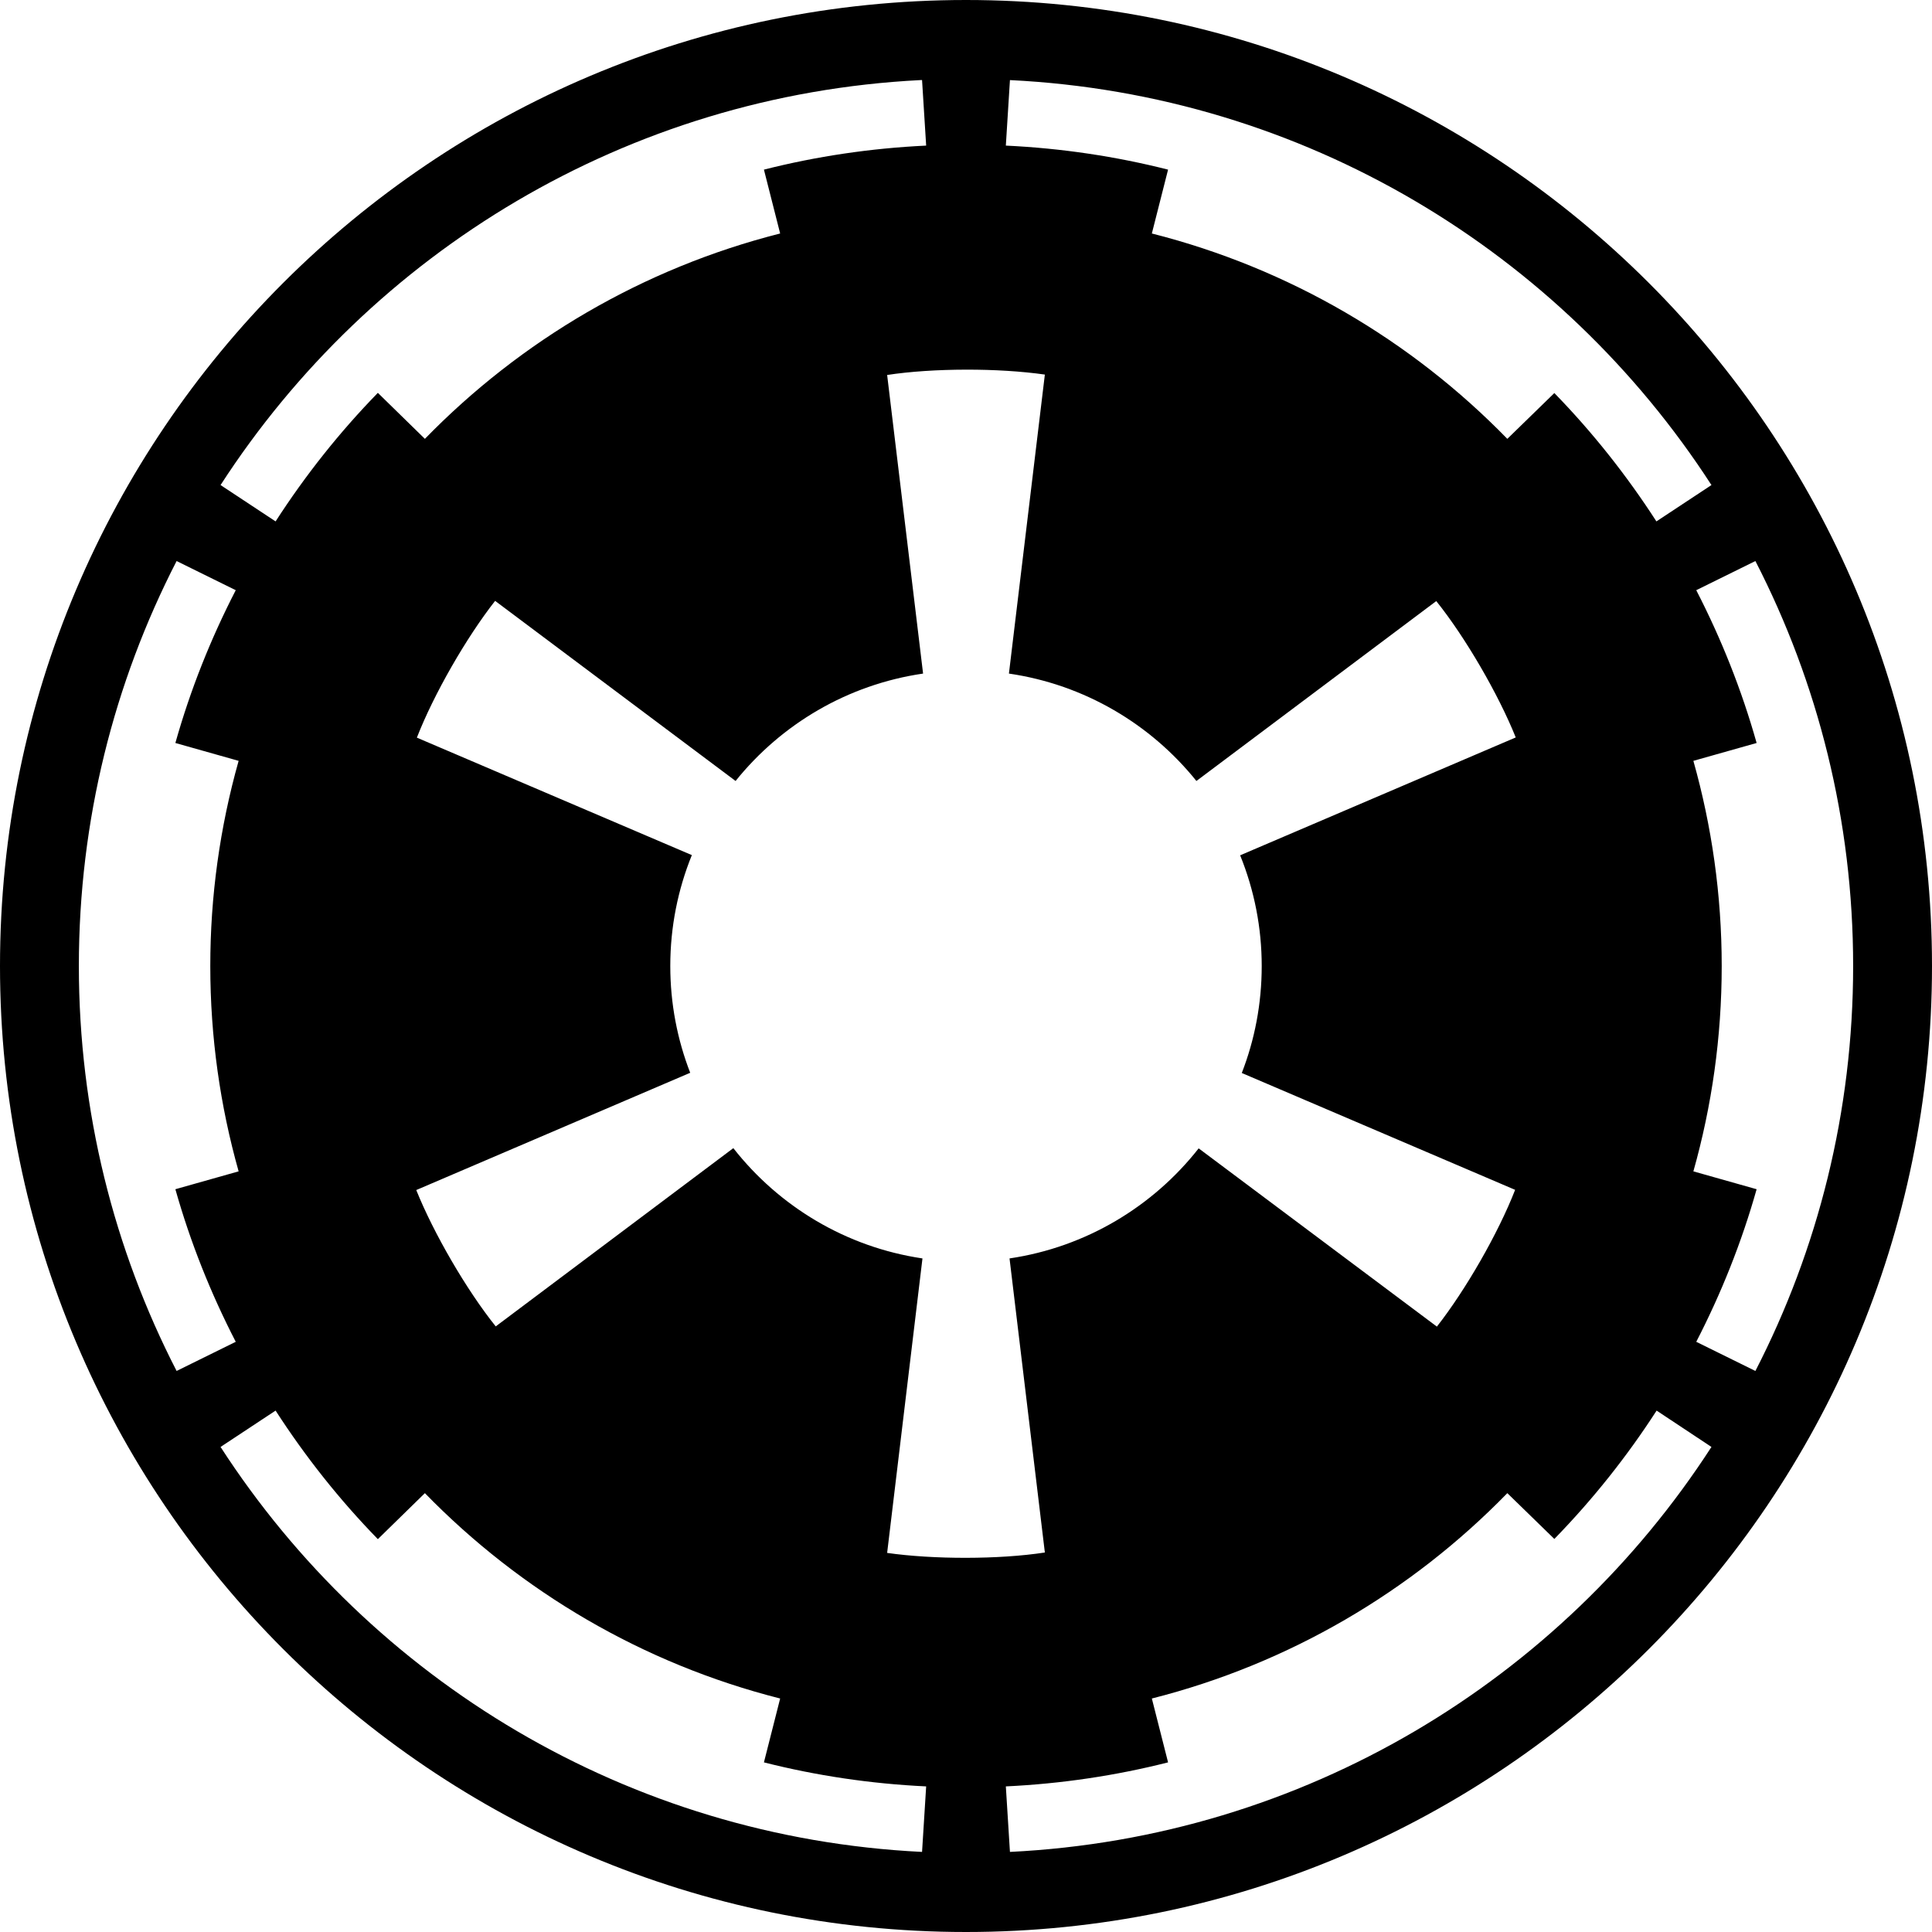
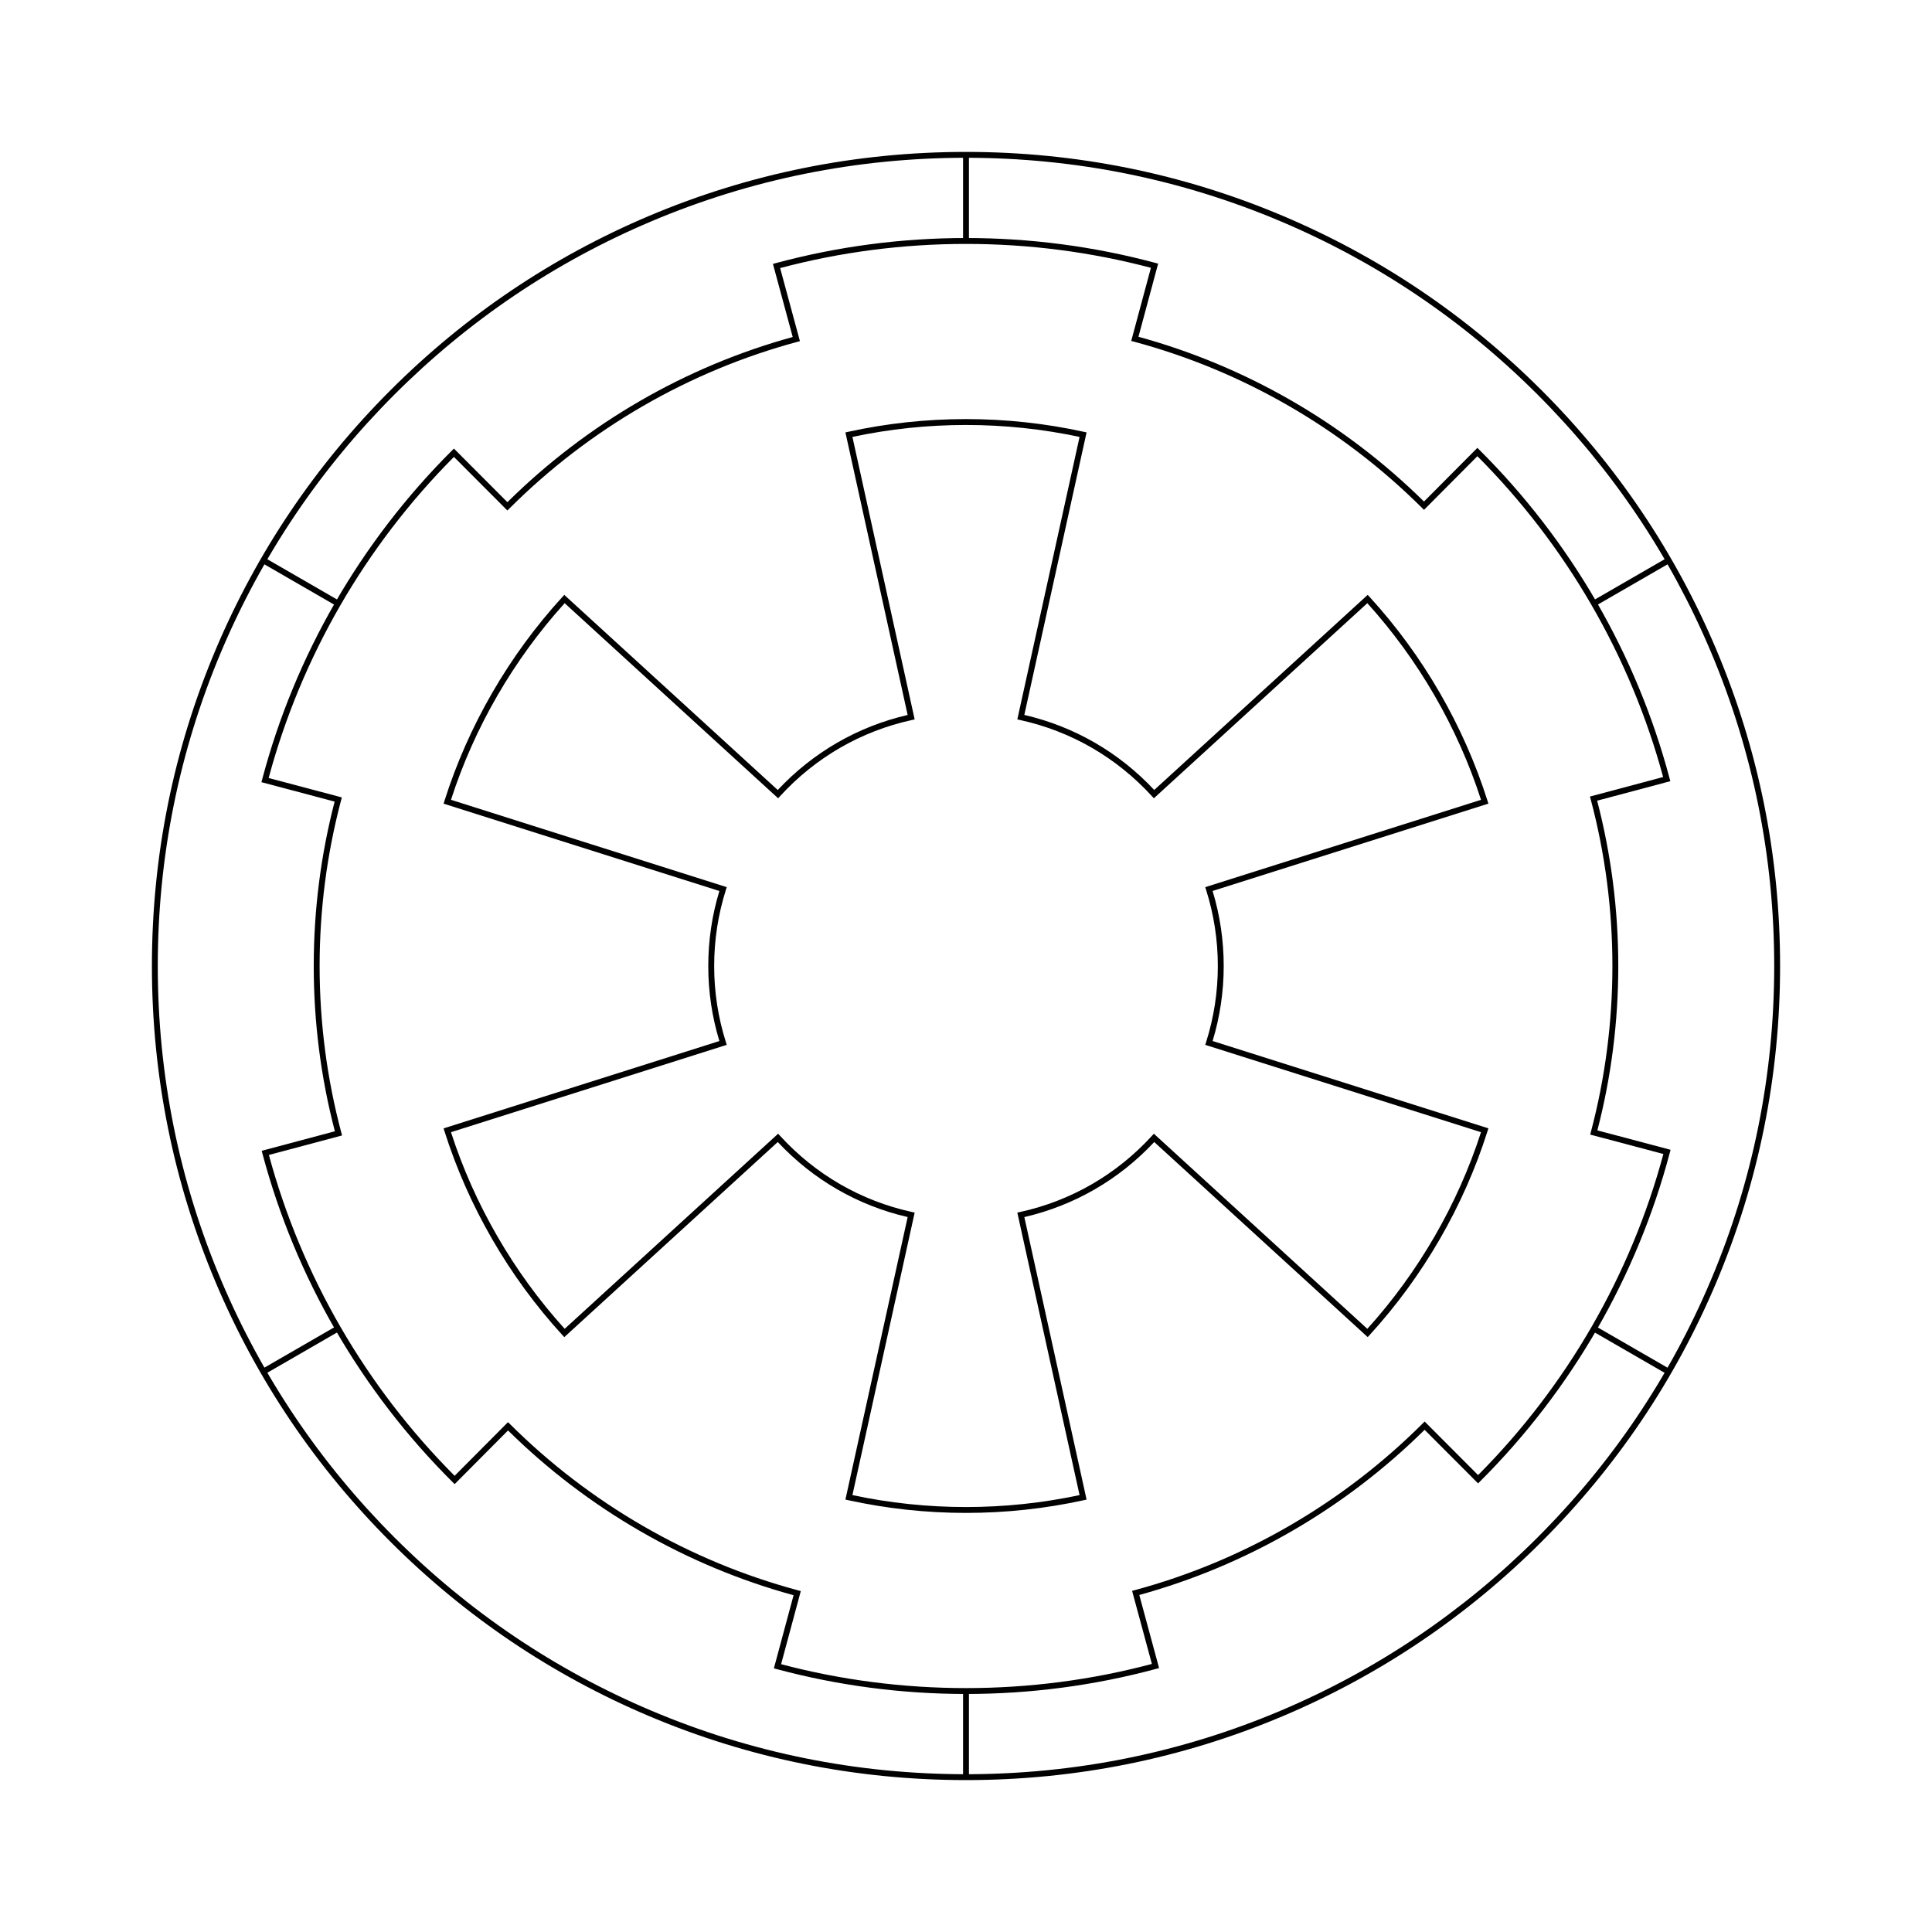
- <svg xmlns="http://www.w3.org/2000/svg" version="1.0" width="600" height="600" viewbox="0 0 600 600">
-   <path d="M300 0C134.4 0 0 134.4 0 300s134.4 300 300 300 300-134.4 300-300S465.6 0 300 0zm-14.158 24.872c.169-.008.341.009.51 0l1.276 20.345c-17.304.825-34.145 3.348-50.383 7.462l5.038 19.834c-42.622 10.796-80.585 33.241-110.331 63.775l-14.605-14.285c-11.878 12.186-22.498 25.571-31.76 39.923l-17.092-11.288C115.175 78.46 194.69 29.498 285.842 24.872zm27.806 0c91.363 4.47 171.09 53.455 217.857 125.766l-17.092 11.288c-9.241-14.316-19.851-27.7-31.696-39.86l-14.605 14.222c-29.75-30.55-67.758-52.976-110.395-63.775l5.038-19.834c-16.238-4.114-33.08-6.637-50.383-7.462l1.276-20.345zM300 114.796c8.673-.02 17.347.51 24.49 1.53l-11.16 92.858c23.459 3.42 44.027 15.699 58.226 33.354l74.49-55.867c9.048 11.272 19.306 28.955 24.681 42.347l-85.587 36.607A91.35 91.35 0 0 1 391.837 300c0 11.72-2.179 22.919-6.187 33.227l84.886 36.288c-5.238 13.472-15.389 31.124-24.299 42.475l-73.98-55.357c-14.18 18.059-34.984 30.67-58.737 34.183l10.97 91.327c-14.286 2.2-34.694 2.168-48.98.127l10.97-91.454c-23.77-3.516-44.557-16.167-58.738-34.247l-73.788 55.357c-9.048-11.272-19.306-28.955-24.681-42.347l85.076-36.416c-3.993-10.293-6.186-21.464-6.186-33.163 0-12.186 2.38-23.795 6.697-34.439l-85.396-36.48c5.238-13.471 15.388-31.122 24.299-42.474l74.68 55.931c14.2-17.655 34.768-29.933 58.228-33.354l-11.16-92.73c7.142-1.1 15.816-1.638 24.489-1.658zM54.847 174.235l18.367 9.056c-7.746 15.018-14.08 30.874-18.75 47.449l19.643 5.548a234.562 234.562 0 0 0-8.8 63.712c0 22.105 3.079 43.493 8.8 63.776l-19.643 5.548c4.667 16.548 11.013 32.39 18.75 47.385l-18.367 9.056C35.449 388.054 24.49 345.301 24.49 300c0-45.3 10.959-88.054 30.357-125.765zm490.306 0C564.551 211.946 575.51 254.699 575.51 300c0 45.3-10.959 88.054-30.357 125.765l-18.367-9.056c7.74-15 14.082-30.832 18.75-47.385l-19.643-5.548c5.721-20.283 8.8-41.67 8.8-63.776 0-22.084-3.09-43.446-8.8-63.712l19.643-5.548c-4.668-16.57-11.007-32.434-18.75-47.45l18.367-9.055zM85.587 438.074c9.266 14.351 19.881 27.737 31.76 39.923l14.605-14.285c29.746 30.534 67.71 52.98 110.331 63.775l-5.038 19.834c16.238 4.114 33.08 6.637 50.383 7.462l-1.276 20.345c-91.363-4.47-171.09-53.455-217.857-125.766l17.092-11.288zm428.89 0l17.028 11.288c-46.767 72.311-126.494 121.296-217.857 125.766l-1.276-20.345c17.304-.825 34.145-3.348 50.383-7.462l-5.038-19.834c42.637-10.8 80.644-33.225 110.395-63.775l14.605 14.222a256.462 256.462 0 0 0 31.76-39.86z" />
+ <svg xmlns="http://www.w3.org/2000/svg" viewBox="0 0 1643.79 1643.79">
+   <path d="M821.89 1514.54c-93.51 0-184.22-18.31-269.61-54.43-82.48-34.89-156.55-84.83-220.16-148.44-63.61-63.61-113.55-137.68-148.44-220.17-36.12-85.39-54.43-176.1-54.43-269.61 0-93.51 18.31-184.22 54.43-269.61 34.89-82.48 84.83-156.55 148.44-220.16 63.61-63.61 137.68-113.55 220.16-148.44 85.39-36.12 176.1-54.43 269.61-54.43 93.51 0 184.22 18.31 269.61 54.43 82.48 34.89 156.55 84.83 220.17 148.44 63.61 63.61 113.55 137.68 148.44 220.16 36.12 85.39 54.43 176.1 54.43 269.61 0 93.51-18.31 184.22-54.43 269.61-34.89 82.48-84.83 156.55-148.44 220.17s-137.68 113.55-220.17 148.44c-85.39 36.11-176.1 54.43-269.61 54.43zm0-1380.29c-92.83 0-182.89 18.18-267.66 54.04-81.88 34.63-155.42 84.22-218.58 147.37S222.92 472.35 188.28 554.23c-35.86 84.77-54.04 174.83-54.04 267.66 0 92.83 18.18 182.89 54.04 267.66 34.63 81.88 84.22 155.42 147.37 218.58 63.15 63.15 136.69 112.73 218.58 147.37 84.77 35.86 174.83 54.04 267.66 54.04 92.83 0 182.89-18.18 267.66-54.04 81.88-34.63 155.42-84.22 218.58-147.37 63.15-63.15 112.73-136.69 147.37-218.58 35.86-84.77 54.04-174.83 54.04-267.66 0-92.83-18.18-182.89-54.04-267.66-34.63-81.88-84.22-155.42-147.37-218.58-63.15-63.15-136.69-112.73-218.58-147.37-84.77-35.85-174.82-54.03-267.66-54.03z" />
+   <path class="st0" d="M821.89 1441.27c-54.59 0-108.77-7.12-161.03-21.15l-2.42-.65 16.75-62.22c-91.27-24.96-175.18-73.37-242.94-140.19l-45.43 45.67-1.77-1.76c-77.77-77.38-133.71-174-161.75-279.42l-.64-2.41 62.26-16.61c-11.94-45.7-17.99-93-17.99-140.63 0-47.37 5.98-94.42 17.79-139.88l-62.28-16.52.64-2.42c27.9-105.46 83.69-202.16 161.36-279.65l1.77-1.77 45.5 45.6c67.67-66.91 151.51-115.45 242.75-140.53l-16.83-62.2 2.42-.65c52.51-14.18 106.97-21.37 161.87-21.37 54.59 0 108.77 7.11 161.03 21.15l2.42.65-16.75 62.22c91.27 24.96 175.18 73.37 242.94 140.19l45.43-45.67 1.77 1.76c77.77 77.38 133.7 174 161.75 279.42l.64 2.41-62.26 16.6c11.93 45.7 17.98 93 17.98 140.63 0 47.37-5.98 94.42-17.79 139.88l62.28 16.52-.64 2.42c-27.9 105.46-83.69 202.17-161.36 279.65l-1.77 1.77-45.5-45.6c-67.67 66.91-151.51 115.45-242.75 140.53l16.83 62.2-2.42.65c-52.5 14.19-106.96 21.38-161.86 21.38zm-157.31-25.33c51.09 13.49 104 20.33 157.32 20.33 53.62 0 106.81-6.91 158.15-20.55l-16.83-62.18 2.42-.65c92.13-24.88 176.75-73.86 244.7-141.66l1.77-1.77 45.49 45.59c75.53-75.97 129.98-170.33 157.64-273.21l-62.27-16.51.64-2.42c12.12-45.8 18.26-93.24 18.26-141.02 0-48.04-6.21-95.74-18.45-141.76l-.64-2.41 62.25-16.6c-27.81-102.83-82.39-197.11-158.03-272.98l-45.43 45.66-1.77-1.76c-68.05-67.7-152.73-116.57-244.9-141.32l-2.42-.65 16.75-62.21c-51.09-13.49-104-20.33-157.32-20.33-53.62 0-106.81 6.91-158.15 20.55l16.83 62.18-2.42.65c-92.13 24.88-176.75 73.86-244.7 141.66l-1.77 1.77-45.49-45.6c-75.53 75.97-129.98 170.33-157.64 273.2l62.27 16.52-.64 2.42c-12.12 45.8-18.26 93.25-18.26 141.02 0 48.04 6.21 95.74 18.45 141.76l.64 2.41-62.25 16.6c27.81 102.83 82.39 197.11 158.03 272.98l45.43-45.66 1.77 1.76c68.05 67.7 152.73 116.57 244.9 141.32l2.42.65-16.75 62.22z" />
+   <path d="M819.39 131.75h5v73.27h-5zM222.948 478.995l2.5-4.33 63.367 36.585-2.5 4.33zm.002 685.778l63.367-36.585 2.5 4.33-63.367 36.585zm596.44 273.997h5v73.27h-5zm535.546-306.171l2.5-4.33 63.367 36.584-2.5 4.33zm-.019-621.363l63.367-36.585 2.5 4.33-63.367 36.585zM821.89 1287.22c-33.76 0-67.45-3.64-100.15-10.81l-2.44-.54 52.96-240.37c-42.47-9.82-80.59-31.84-110.52-63.85L480.1 1137.67l-1.69-1.84c-45.4-49.64-80.06-109.6-100.25-173.4l-.75-2.38 2.38-.75 232.27-73.56c-6.27-20.63-9.45-42.1-9.45-63.83s3.18-43.2 9.45-63.83l-234.65-74.31.75-2.38c20.19-63.8 54.85-123.76 100.25-173.4l1.69-1.84 181.63 166.01c29.93-32.01 68.05-54.03 110.52-63.85l-52.95-240.4 2.44-.54c32.7-7.17 66.39-10.81 100.15-10.81s67.45 3.64 100.15 10.81l2.44.54-52.96 240.37c42.47 9.82 80.59 31.84 110.52 63.85l181.63-166.01 1.69 1.84c45.4 49.64 80.06 109.6 100.25 173.4l.75 2.38-234.65 74.31c6.27 20.63 9.45 42.1 9.45 63.83s-3.18 43.2-9.45 63.83l234.65 74.31-.75 2.38c-20.19 63.8-54.85 123.76-100.25 173.4l-1.69 1.84-181.62-165.98c-29.93 32.01-68.05 54.03-110.52 63.85l52.96 240.37-2.44.54c-32.7 7.17-66.4 10.8-100.16 10.8zm-96.63-15.16c31.58 6.74 64.08 10.16 96.63 10.16 32.56 0 65.06-3.42 96.63-10.16l-52.96-240.35 2.44-.54c43.25-9.49 82-31.87 112.04-64.73l1.69-1.84 181.62 166c43.52-48.12 76.91-105.87 96.73-167.3l-234.63-74.31.75-2.38c6.61-20.88 9.96-42.65 9.96-64.71s-3.35-43.83-9.96-64.71l-.75-2.38 234.63-74.31c-19.82-61.43-53.21-119.18-96.73-167.3l-181.62 166-1.69-1.84c-30.05-32.86-68.79-55.24-112.04-64.73l-2.44-.54 52.96-240.35c-31.58-6.74-64.08-10.16-96.63-10.16-32.56 0-65.06 3.42-96.63 10.16l52.96 240.35-2.44.54c-43.25 9.49-82 31.87-112.04 64.73l-1.69 1.84-181.62-166c-43.52 48.12-76.91 105.87-96.73 167.3l234.63 74.31-.75 2.38c-6.61 20.88-9.95 42.65-9.95 64.71s3.35 43.83 9.95 64.71l.75 2.38-2.38.75-232.25 73.55c19.82 61.43 53.21 119.18 96.73 167.3l181.62-166 1.69 1.84c30.05 32.86 68.79 55.24 112.04 64.73l2.44.54-52.96 240.36z" />
</svg>
